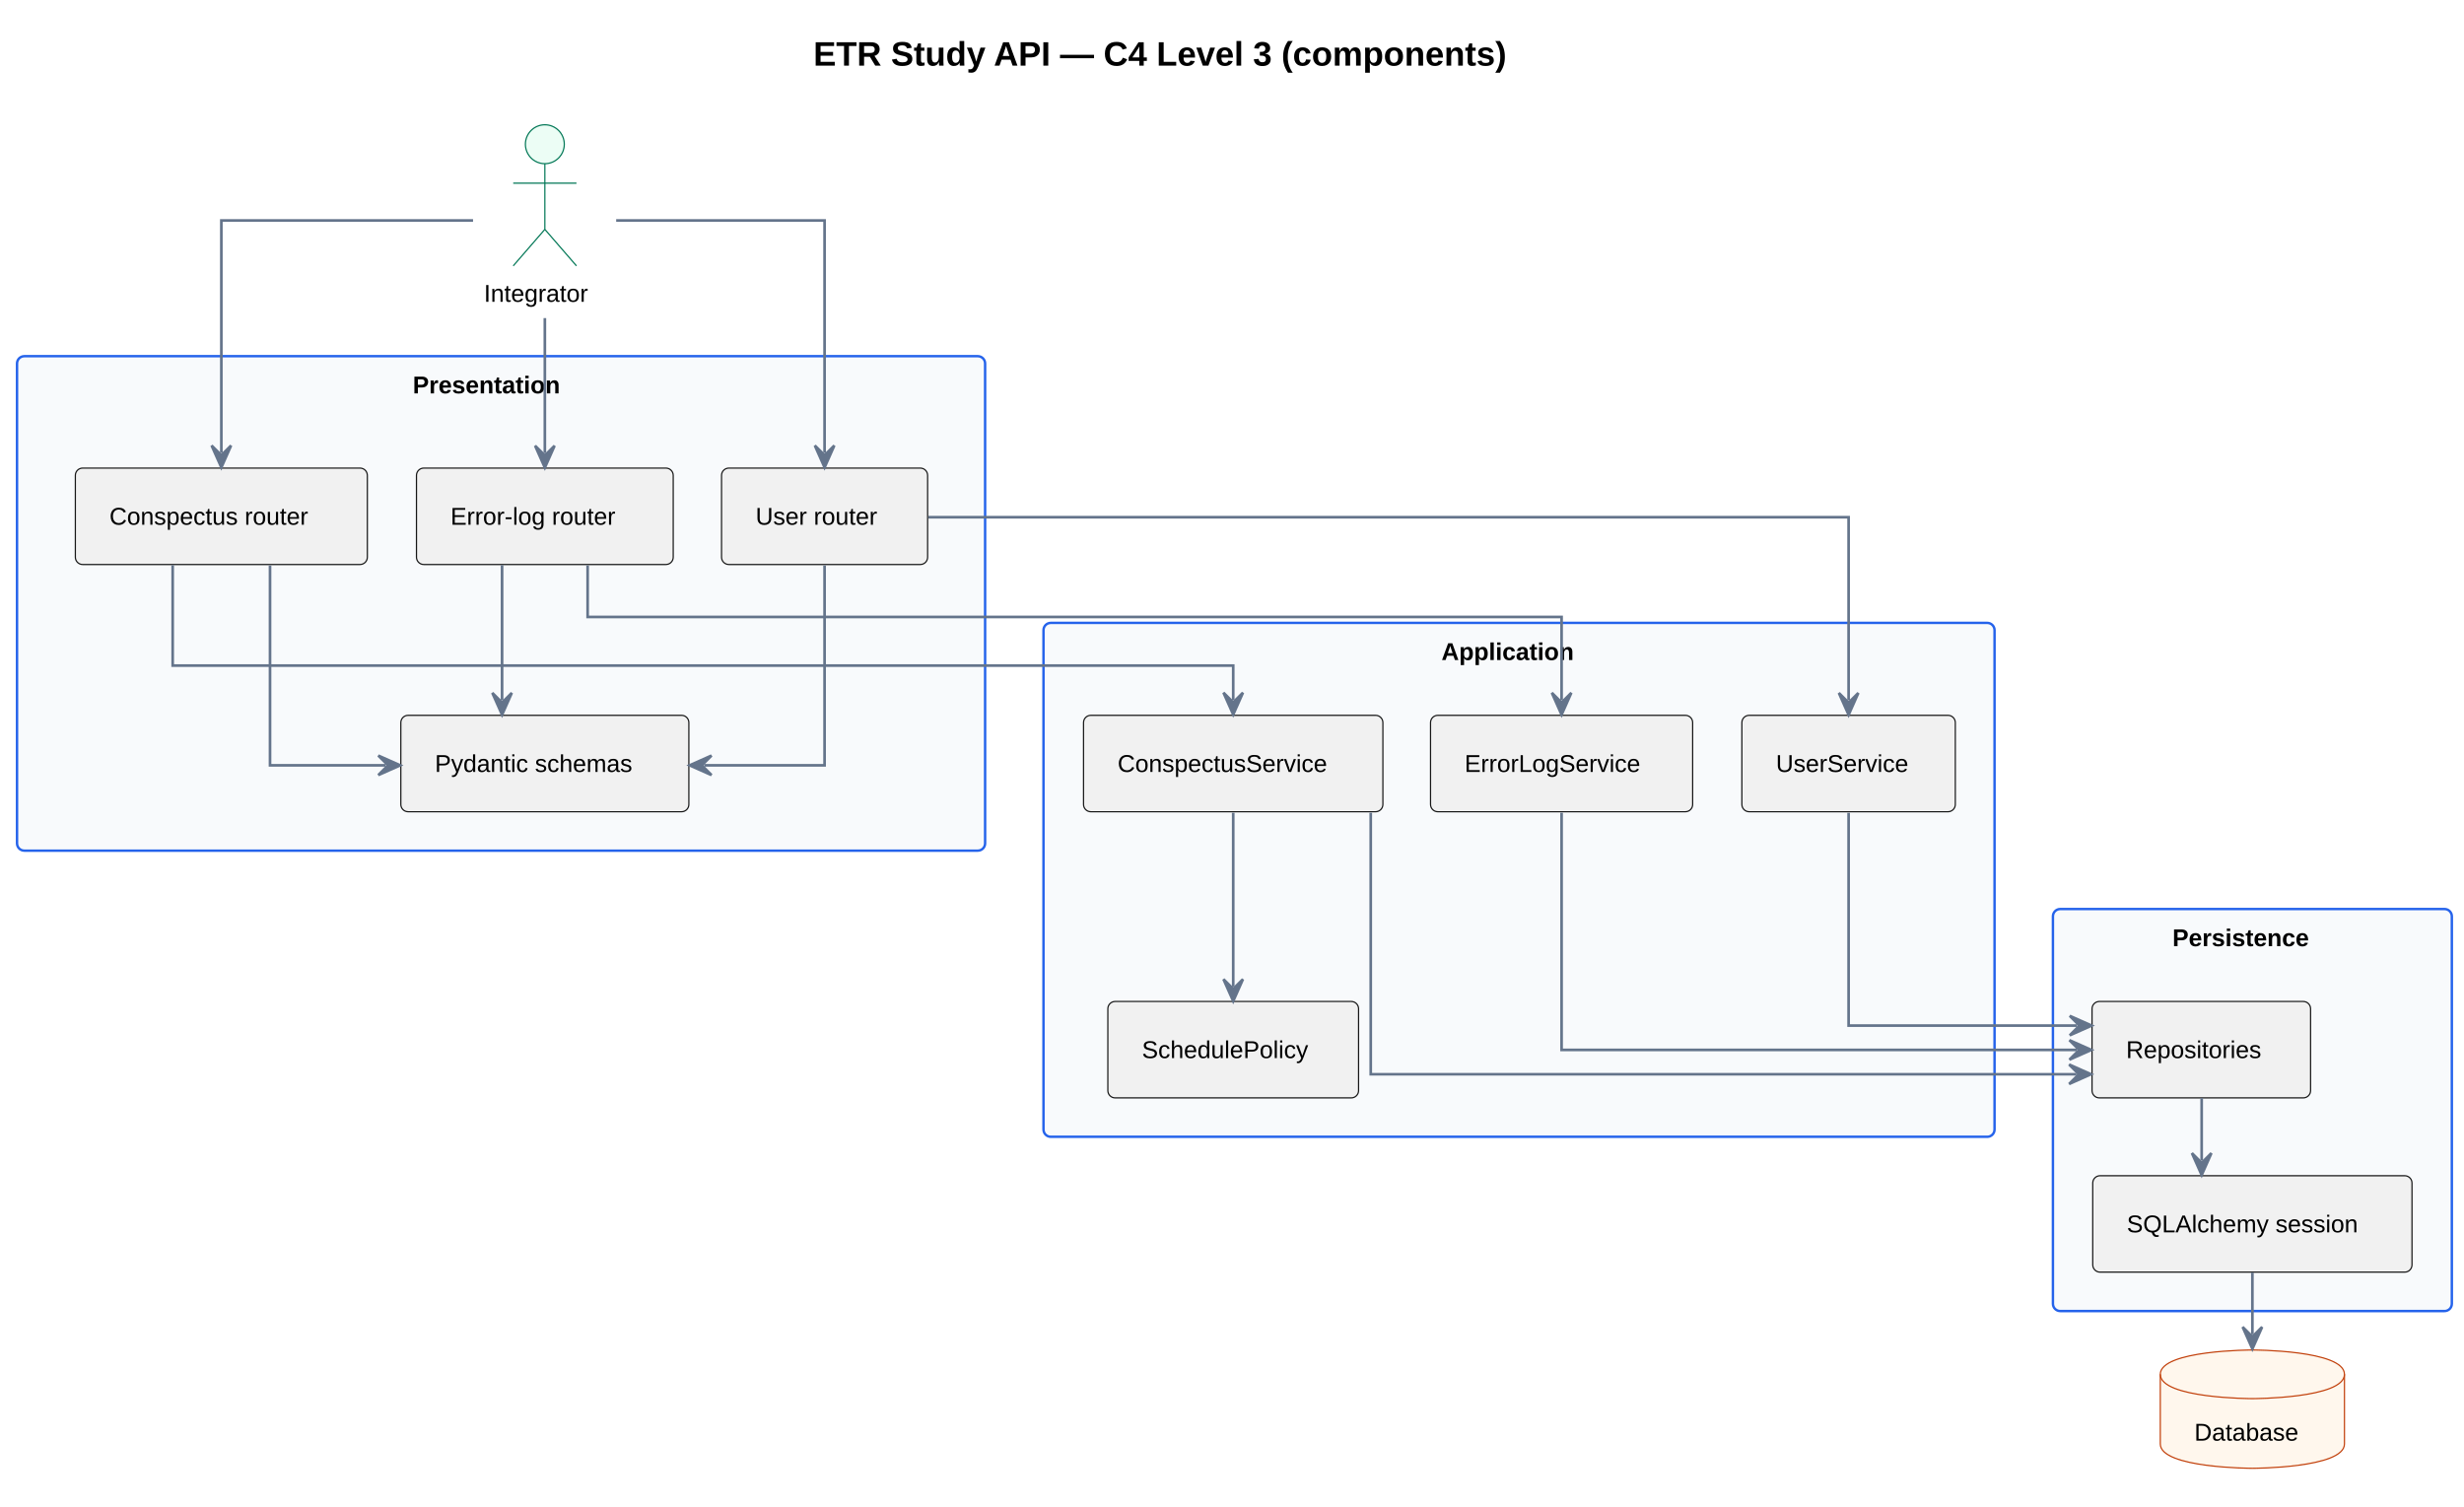
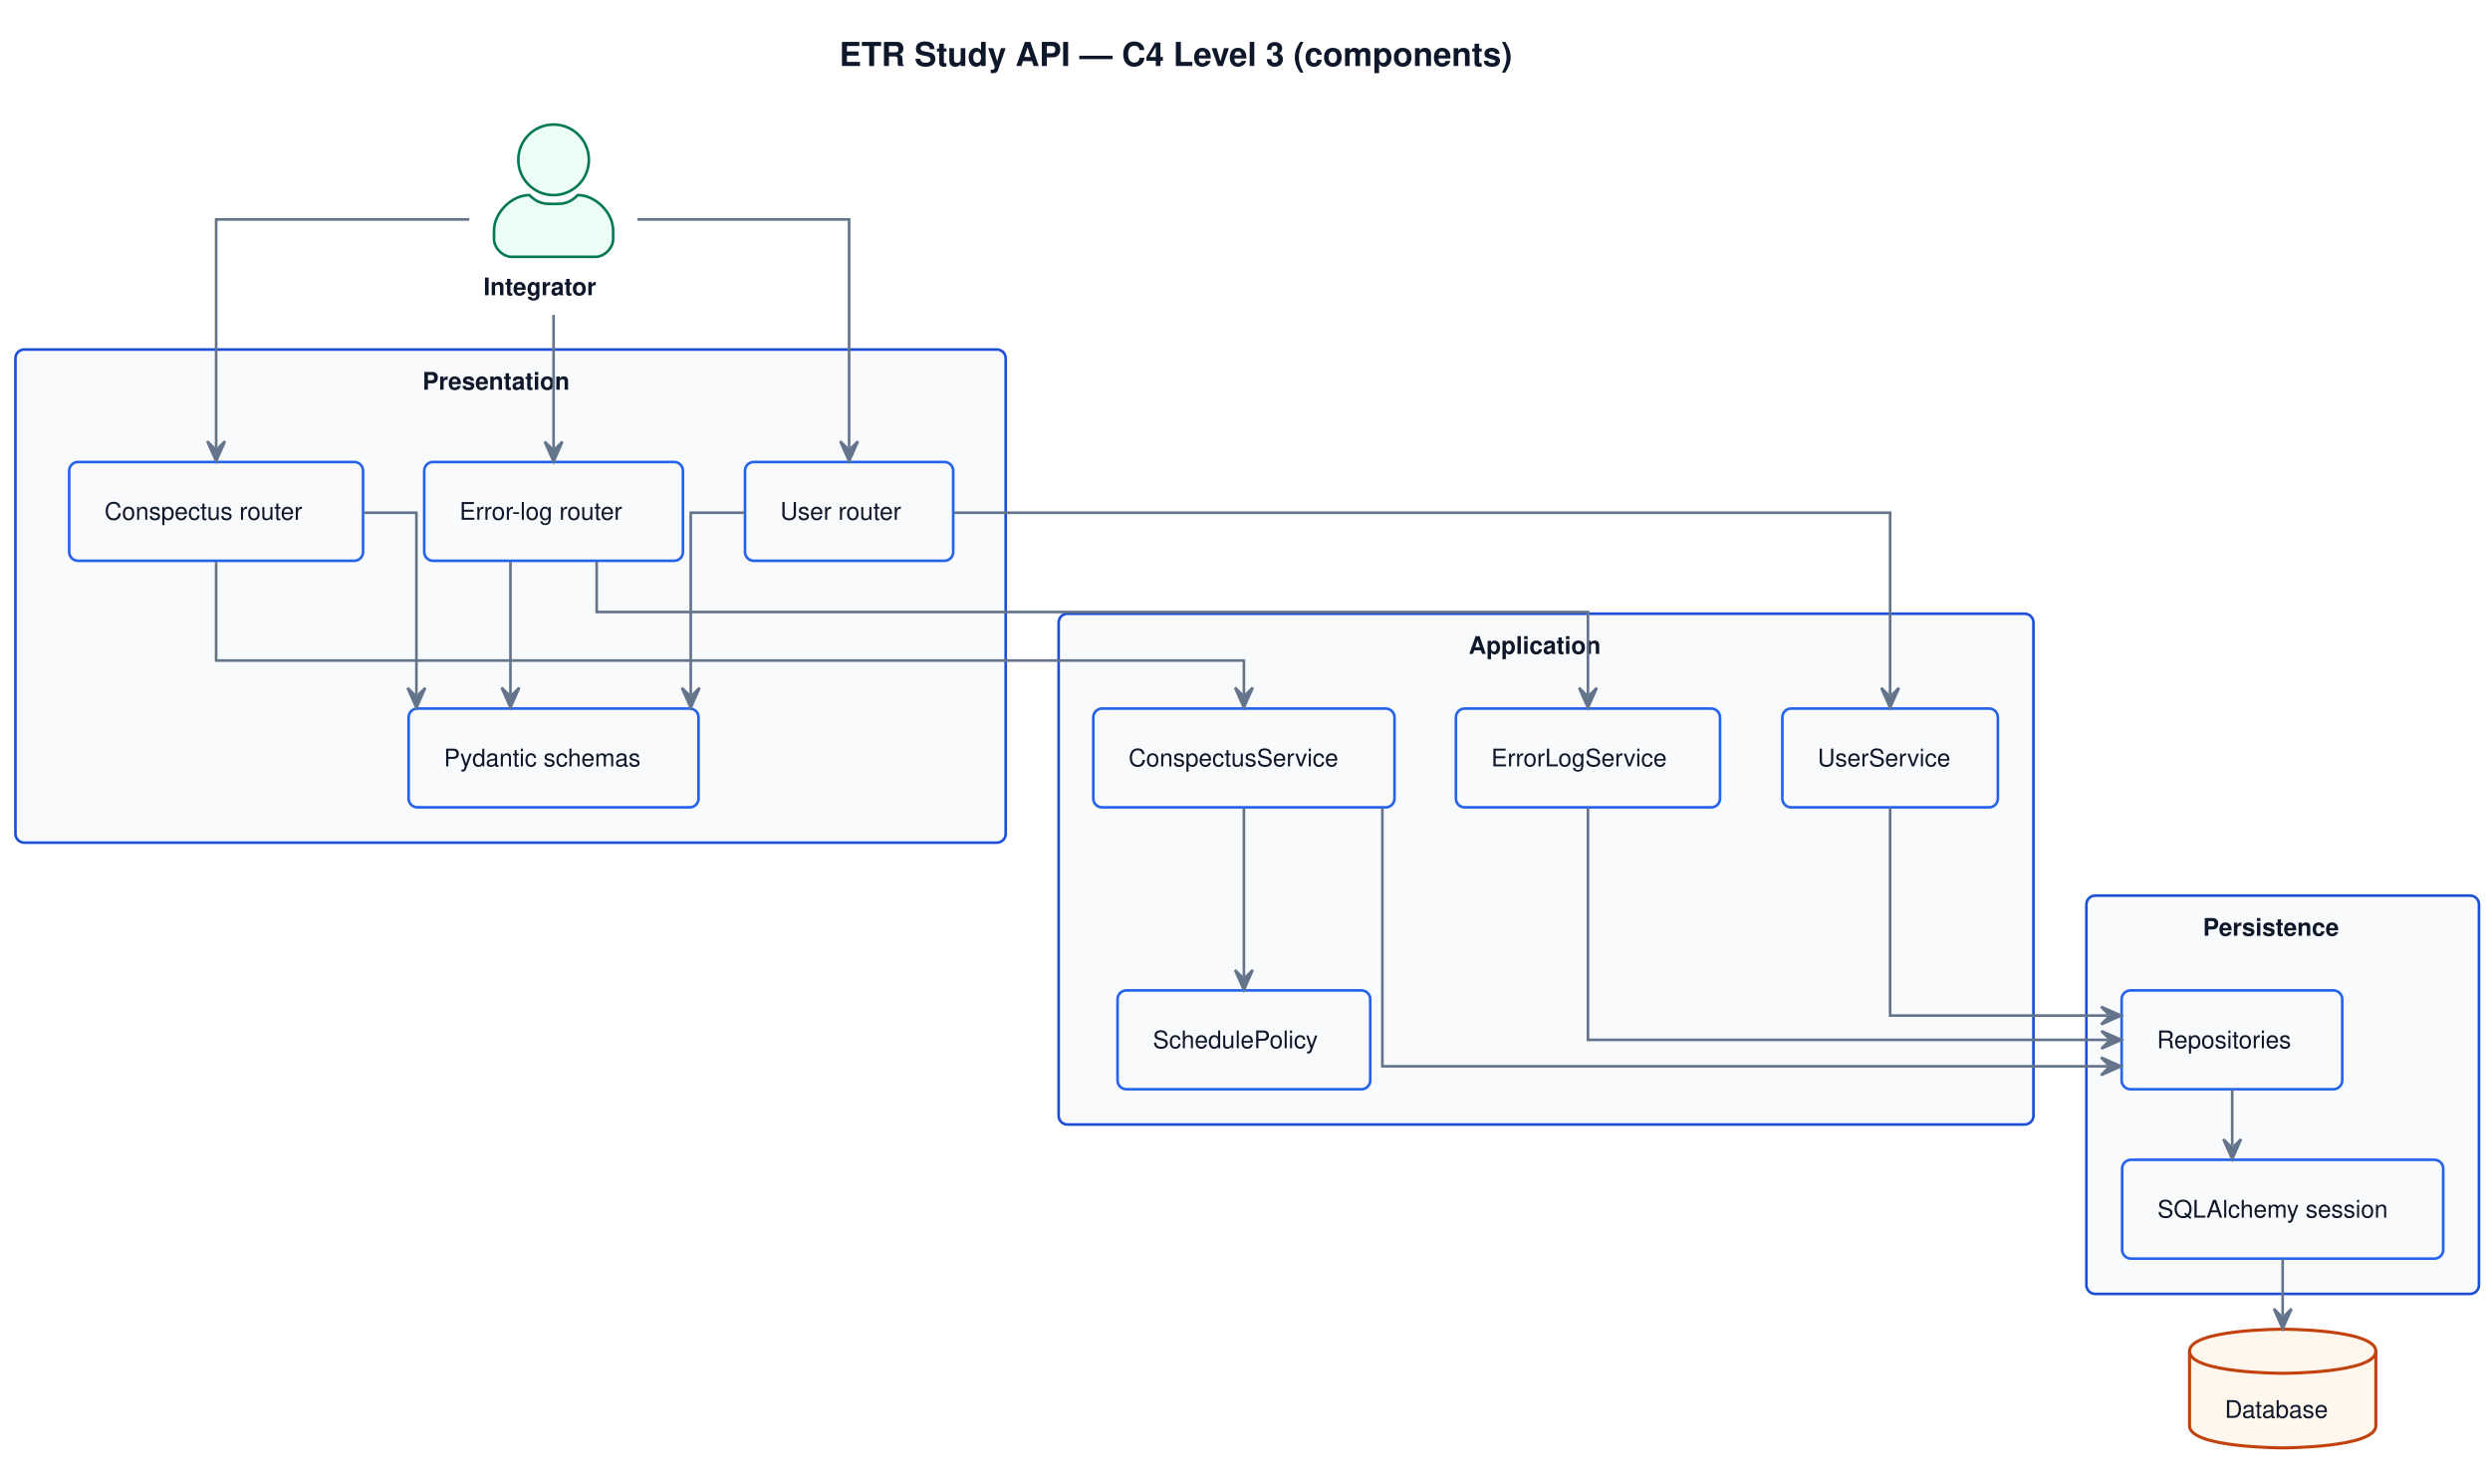
- <svg xmlns="http://www.w3.org/2000/svg" contentStyleType="text/css" data-diagram-type="DESCRIPTION" height="587.562px" preserveAspectRatio="none" style="width:960px;height:587px;background:#FFFFFF;" version="1.1" viewBox="0 0 960 587" width="960.948px" zoomAndPan="magnify">
+ <svg xmlns="http://www.w3.org/2000/svg" contentStyleType="text/css" data-diagram-type="DESCRIPTION" height="572.259px" preserveAspectRatio="none" style="width:960px;height:572px;background:#FFFFFF;" version="1.1" viewBox="0 0 960 572" width="960.85px" zoomAndPan="magnify">
  <defs />
  <g>
-     <g class="title" data-source-line="44">
-       <text fill="#000000" font-family="'Arial'" font-size="13.268" font-weight="bold" lengthAdjust="spacing" textLength="313.866" x="316.907" y="25.583">ETR Study API — C4 Level 3 (components)</text>
+     <g class="title" data-source-line="274">
+       <text fill="#0F172A" font-family="'Helvetica'" font-size="12.755" font-weight="bold" lengthAdjust="spacing" textLength="301.733" x="323.606" y="25.444">ETR Study API — C4 Level 3 (components)</text>
    </g>
-     <g class="cluster" data-qualified-name="Pres" data-source-line="50" id="ent0003">
-       <rect fill="#F8FAFC" height="192.644" rx="2.843" ry="2.843" style="stroke:#2563EB;stroke-width:0.948;" width="377.177" x="6.634" y="138.775" />
-       <text fill="#000000" font-family="'Arial'" font-size="9.477" font-weight="bold" lengthAdjust="spacing" textLength="68.823" x="160.811" y="153.258">Presentation</text>
+     <g class="cluster" data-qualified-name="Pres" data-source-line="280" id="ent0003">
+       <rect fill="#F8FAFC" height="190.138" rx="3.401" ry="3.401" style="stroke:#1D4ED8;stroke-width:1.02;" width="381.789" x="5.952" y="134.749" />
+       <text fill="#0F172A" font-family="'Helvetica'" font-size="9.353" font-weight="bold" lengthAdjust="spacing" textLength="67.926" x="162.884" y="150.234">Presentation</text>
    </g>
-     <g class="cluster" data-qualified-name="AppPkg" data-source-line="59" id="ent0008">
-       <rect fill="#F8FAFC" height="200.226" rx="2.843" ry="2.843" style="stroke:#2563EB;stroke-width:0.948;" width="370.543" x="406.555" y="242.679" />
-       <text fill="#000000" font-family="'Arial'" font-size="9.477" font-weight="bold" lengthAdjust="spacing" textLength="60.447" x="561.603" y="257.162">Application</text>
+     <g class="cluster" data-qualified-name="AppPkg" data-source-line="289" id="ent0008">
+       <rect fill="#F8FAFC" height="196.94" rx="3.401" ry="3.401" style="stroke:#1D4ED8;stroke-width:1.02;" width="375.837" x="408.149" y="236.617" />
+       <text fill="#0F172A" font-family="'Helvetica'" font-size="9.353" font-weight="bold" lengthAdjust="spacing" textLength="59.66" x="566.237" y="252.101">Application</text>
    </g>
-     <g class="cluster" data-qualified-name="PerPkg" data-source-line="66" id="ent0013">
-       <rect fill="#F8FAFC" height="156.633" rx="2.843" ry="2.843" style="stroke:#2563EB;stroke-width:0.948;" width="155.419" x="799.842" y="354.164" />
-       <text fill="#000000" font-family="'Arial'" font-size="9.477" font-weight="bold" lengthAdjust="spacing" textLength="62.326" x="846.389" y="368.647">Persistence</text>
+     <g class="cluster" data-qualified-name="PerPkg" data-source-line="296" id="ent0013">
+       <rect fill="#F8FAFC" height="153.575" rx="3.401" ry="3.401" style="stroke:#1D4ED8;stroke-width:1.02;" width="151.355" x="804.393" y="345.295" />
+       <text fill="#0F172A" font-family="'Helvetica'" font-size="9.353" font-weight="bold" lengthAdjust="spacing" textLength="61.514" x="849.314" y="360.779">Persistence</text>
    </g>
-     <g class="entity" data-qualified-name="Pres.UR" data-source-line="52" id="ent0004">
-       <rect fill="#F1F1F1" height="37.567" rx="2.843" ry="2.843" style="stroke:#181818;stroke-width:0.474;" width="80.291" x="281.12" y="182.369" />
-       <text fill="#000000" font-family="'Arial'" font-size="9.477" lengthAdjust="spacing" textLength="53.756" x="294.387" y="204.433">User router</text>
+     <g class="entity" data-qualified-name="Pres.UR" data-source-line="282" id="ent0004">
+       <rect fill="#F8FAFC" height="38.098" rx="3.401" ry="3.401" style="stroke:#2563EB;stroke-width:1.02;" width="80.266" x="287.235" y="178.115" />
+       <text fill="#0F172A" font-family="'Helvetica'" font-size="9.353" lengthAdjust="spacing" textLength="53.056" x="300.84" y="200.402">User router</text>
    </g>
-     <g class="entity" data-qualified-name="Pres.CR" data-source-line="53" id="ent0005">
-       <rect fill="#F1F1F1" height="37.567" rx="2.843" ry="2.843" style="stroke:#181818;stroke-width:0.474;" width="113.765" x="29.359" y="182.369" />
-       <text fill="#000000" font-family="'Arial'" font-size="9.477" lengthAdjust="spacing" textLength="87.23" x="42.627" y="204.433">Conspectus router</text>
+     <g class="entity" data-qualified-name="Pres.CR" data-source-line="283" id="ent0005">
+       <rect fill="#F8FAFC" height="38.098" rx="3.401" ry="3.401" style="stroke:#2563EB;stroke-width:1.02;" width="113.304" x="26.674" y="178.115" />
+       <text fill="#0F172A" font-family="'Helvetica'" font-size="9.353" lengthAdjust="spacing" textLength="86.094" x="40.279" y="200.402">Conspectus router</text>
    </g>
-     <g class="entity" data-qualified-name="Pres.ER" data-source-line="54" id="ent0006">
-       <rect fill="#F1F1F1" height="37.567" rx="2.843" ry="2.843" style="stroke:#181818;stroke-width:0.474;" width="100.031" x="162.262" y="182.369" />
-       <text fill="#000000" font-family="'Arial'" font-size="9.477" lengthAdjust="spacing" textLength="73.496" x="175.529" y="204.433">Error-log router</text>
+     <g class="entity" data-qualified-name="Pres.ER" data-source-line="284" id="ent0006">
+       <rect fill="#F8FAFC" height="38.098" rx="3.401" ry="3.401" style="stroke:#2563EB;stroke-width:1.02;" width="99.749" x="163.557" y="178.115" />
+       <text fill="#0F172A" font-family="'Helvetica'" font-size="9.353" lengthAdjust="spacing" textLength="72.539" x="177.162" y="200.402">Error-log router</text>
    </g>
-     <g class="entity" data-qualified-name="Pres.Sch" data-source-line="56" id="ent0007">
-       <rect fill="#F1F1F1" height="37.567" rx="2.843" ry="2.843" style="stroke:#181818;stroke-width:0.474;" width="112.22" x="156.168" y="278.691" />
-       <text fill="#000000" font-family="'Arial'" font-size="9.477" lengthAdjust="spacing" textLength="85.684" x="169.436" y="300.755">Pydantic schemas</text>
+     <g class="entity" data-qualified-name="Pres.Sch" data-source-line="286" id="ent0007">
+       <rect fill="#F8FAFC" height="38.098" rx="3.401" ry="3.401" style="stroke:#2563EB;stroke-width:1.02;" width="111.779" x="157.537" y="273.18" />
+       <text fill="#0F172A" font-family="'Helvetica'" font-size="9.353" lengthAdjust="spacing" textLength="84.569" x="171.142" y="295.467">Pydantic schemas</text>
    </g>
-     <g class="entity" data-qualified-name="AppPkg.USvc" data-source-line="60" id="ent0009">
-       <rect fill="#F1F1F1" height="37.567" rx="2.843" ry="2.843" style="stroke:#181818;stroke-width:0.474;" width="83.16" x="678.653" y="278.691" />
-       <text fill="#000000" font-family="'Arial'" font-size="9.477" lengthAdjust="spacing" textLength="56.625" x="691.92" y="300.755">UserService</text>
+     <g class="entity" data-qualified-name="AppPkg.USvc" data-source-line="290" id="ent0009">
+       <rect fill="#F8FAFC" height="38.098" rx="3.401" ry="3.401" style="stroke:#2563EB;stroke-width:1.02;" width="83.097" x="687.169" y="273.18" />
+       <text fill="#0F172A" font-family="'Helvetica'" font-size="9.353" lengthAdjust="spacing" textLength="55.888" x="700.774" y="295.467">UserService</text>
    </g>
-     <g class="entity" data-qualified-name="AppPkg.CSvc" data-source-line="61" id="ent0010">
-       <rect fill="#F1F1F1" height="37.567" rx="2.843" ry="2.843" style="stroke:#181818;stroke-width:0.474;" width="116.634" x="422.154" y="278.691" />
-       <text fill="#000000" font-family="'Arial'" font-size="9.477" lengthAdjust="spacing" textLength="90.099" x="435.421" y="300.755">ConspectusService</text>
+     <g class="entity" data-qualified-name="AppPkg.CSvc" data-source-line="291" id="ent0010">
+       <rect fill="#F8FAFC" height="38.098" rx="3.401" ry="3.401" style="stroke:#2563EB;stroke-width:1.02;" width="116.136" x="421.507" y="273.18" />
+       <text fill="#0F172A" font-family="'Helvetica'" font-size="9.353" lengthAdjust="spacing" textLength="88.926" x="435.112" y="295.467">ConspectusService</text>
    </g>
-     <g class="entity" data-qualified-name="AppPkg.ESvc" data-source-line="62" id="ent0011">
-       <rect fill="#F1F1F1" height="37.567" rx="2.843" ry="2.843" style="stroke:#181818;stroke-width:0.474;" width="102.127" x="557.35" y="278.691" />
-       <text fill="#000000" font-family="'Arial'" font-size="9.477" lengthAdjust="spacing" textLength="75.592" x="570.617" y="300.755">ErrorLogService</text>
+     <g class="entity" data-qualified-name="AppPkg.ESvc" data-source-line="292" id="ent0011">
+       <rect fill="#F8FAFC" height="38.098" rx="3.401" ry="3.401" style="stroke:#2563EB;stroke-width:1.02;" width="101.818" x="561.315" y="273.18" />
+       <text fill="#0F172A" font-family="'Helvetica'" font-size="9.353" lengthAdjust="spacing" textLength="74.608" x="574.92" y="295.467">ErrorLogService</text>
    </g>
-     <g class="entity" data-qualified-name="AppPkg.Pol" data-source-line="63" id="ent0012">
-       <rect fill="#F1F1F1" height="37.567" rx="2.843" ry="2.843" style="stroke:#181818;stroke-width:0.474;" width="97.68" x="431.63" y="390.176" />
-       <text fill="#000000" font-family="'Arial'" font-size="9.477" lengthAdjust="spacing" textLength="71.145" x="444.898" y="412.24">SchedulePolicy</text>
+     <g class="entity" data-qualified-name="AppPkg.Pol" data-source-line="293" id="ent0012">
+       <rect fill="#F8FAFC" height="38.098" rx="3.401" ry="3.401" style="stroke:#2563EB;stroke-width:1.02;" width="97.429" x="430.861" y="381.858" />
+       <text fill="#0F172A" font-family="'Helvetica'" font-size="9.353" lengthAdjust="spacing" textLength="70.219" x="444.466" y="404.145">SchedulePolicy</text>
    </g>
-     <g class="entity" data-qualified-name="PerPkg.Repo" data-source-line="67" id="ent0014">
-       <rect fill="#F1F1F1" height="37.567" rx="2.843" ry="2.843" style="stroke:#181818;stroke-width:0.474;" width="85.145" x="815.081" y="390.176" />
-       <text fill="#000000" font-family="'Arial'" font-size="9.477" lengthAdjust="spacing" textLength="58.61" x="828.348" y="412.24">Repositories</text>
+     <g class="entity" data-qualified-name="PerPkg.Repo" data-source-line="297" id="ent0014">
+       <rect fill="#F8FAFC" height="38.098" rx="3.401" ry="3.401" style="stroke:#2563EB;stroke-width:1.02;" width="85.057" x="817.981" y="381.858" />
+       <text fill="#0F172A" font-family="'Helvetica'" font-size="9.353" lengthAdjust="spacing" textLength="57.847" x="831.586" y="404.145">Repositories</text>
    </g>
-     <g class="entity" data-qualified-name="PerPkg.Sess" data-source-line="68" id="ent0015">
-       <rect fill="#F1F1F1" height="37.567" rx="2.843" ry="2.843" style="stroke:#181818;stroke-width:0.474;" width="124.385" x="815.356" y="458.068" />
-       <text fill="#000000" font-family="'Arial'" font-size="9.477" lengthAdjust="spacing" textLength="97.85" x="828.623" y="480.132">SQLAlchemy session</text>
+     <g class="entity" data-qualified-name="PerPkg.Sess" data-source-line="298" id="ent0015">
+       <rect fill="#F8FAFC" height="38.098" rx="3.401" ry="3.401" style="stroke:#2563EB;stroke-width:1.02;" width="123.786" x="818.177" y="447.162" />
+       <text fill="#0F172A" font-family="'Helvetica'" font-size="9.353" lengthAdjust="spacing" textLength="96.576" x="831.782" y="469.449">SQLAlchemy session</text>
    </g>
-     <g class="entity" data-qualified-name="Client" data-source-line="48" id="ent0002">
-       <ellipse cx="212.279" cy="56.194" fill="#ECFDF5" rx="7.581" ry="7.581" style="stroke:#047857;stroke-width:0.474;" />
-       <path d="M212.279,63.776 L212.279,89.363 M199.959,71.357 L224.599,71.357 M212.279,89.363 L199.959,103.579 M212.279,89.363 L224.599,103.579" fill="none" style="stroke:#047857;stroke-width:0.474;" />
-       <text fill="#000000" font-family="'Arial'" font-size="9.477" lengthAdjust="spacing" textLength="47.477" x="188.541" y="117.587">Integrator</text>
+     <g class="entity" data-qualified-name="Client" data-source-line="278" id="ent0002">
+       <ellipse cx="213.43" cy="61.614" fill="#ECFDF5" rx="13.605" ry="13.605" style="stroke:#047857;stroke-width:1.02;" />
+       <path d="M213.43,78.621 C216.831,78.621 219.382,78.621 222.783,75.219 C229.586,75.219 236.388,82.022 236.388,88.824 L236.388,92.225 C236.388,95.627 232.987,99.028 229.586,99.028 L197.274,99.028 C193.873,99.028 190.471,95.627 190.471,92.225 L190.471,88.824 C190.471,82.022 197.274,75.219 204.076,75.219 C207.478,78.621 210.029,78.621 213.43,78.621" fill="#ECFDF5" style="stroke:#047857;stroke-width:1.02;" />
+       <text fill="#0F172A" font-family="'Helvetica'" font-size="9.353" font-weight="bold" lengthAdjust="spacing" textLength="54.084" x="186.388" y="113.832">Integrator</text>
    </g>
-     <g class="entity" data-qualified-name="Db" data-source-line="71" id="ent0016">
-       <path d="M841.673,535.436 C841.673,525.96 877.549,525.96 877.549,525.96 C877.549,525.96 913.426,525.96 913.426,535.436 L913.426,562.578 C913.426,572.055 877.549,572.055 877.549,572.055 C877.549,572.055 841.673,572.055 841.673,562.578 L841.673,535.436" fill="#FFF7ED" style="stroke:#C2410C;stroke-width:0.474;" />
-       <path d="M841.673,535.436 C841.673,544.913 877.549,544.913 877.549,544.913 C877.549,544.913 913.426,544.913 913.426,535.436" fill="none" style="stroke:#C2410C;stroke-width:0.474;" />
-       <text fill="#000000" font-family="'Arial'" font-size="9.477" lengthAdjust="spacing" textLength="45.218" x="854.94" y="561.291">Database</text>
+     <g class="entity" data-qualified-name="Db" data-source-line="301" id="ent0016">
+       <path d="M844.154,520.977 C844.154,512.474 880.073,512.474 880.073,512.474 C880.073,512.474 915.993,512.474 915.993,520.977 L915.993,549.722 C915.993,558.225 880.073,558.225 880.073,558.225 C880.073,558.225 844.154,558.225 844.154,549.722 L844.154,520.977" fill="#FFF7ED" style="stroke:#C2410C;stroke-width:1.19;" />
+       <path d="M844.154,520.977 C844.154,529.48 880.073,529.48 880.073,529.48 C880.073,529.48 915.993,529.48 915.993,520.977" fill="none" style="stroke:#C2410C;stroke-width:1.19;" />
+       <text fill="#0F172A" font-family="'Helvetica'" font-size="9.353" lengthAdjust="spacing" textLength="44.63" x="857.759" y="546.665">Database</text>
    </g>
-     <g class="link" data-entity-1="ent0002" data-entity-2="ent0004" data-link-type="dependency" data-source-line="73" id="lnk17">
-       <path d="M240.066,85.895 C272.354,85.895 321.264,85.895 321.264,85.895 C321.264,85.895 321.264,143.694 321.264,176.427" fill="none" id="Client-to-UR" style="stroke:#64748B;stroke-width:1.042;" />
-       <polygon fill="#64748B" points="321.264,182.113,325.054,173.584,321.264,177.374,317.473,173.584,321.264,182.113" style="stroke:#64748B;stroke-width:1.042;" />
+     <g class="link" data-entity-1="ent0002" data-entity-2="ent0004" data-link-type="dependency" data-source-line="303" id="lnk17">
+       <path d="M245.774,84.598 C279.463,84.598 327.369,84.598 327.369,84.598 C327.369,84.598 327.369,140.523 327.369,172.707" fill="none" id="Client-to-UR" style="stroke:#64748B;stroke-width:1.02;" />
+       <polygon fill="#64748B" points="327.369,177.809,330.771,170.156,327.369,173.558,323.968,170.156,327.369,177.809" style="stroke:#64748B;stroke-width:1.02;" />
    </g>
-     <g class="link" data-entity-1="ent0002" data-entity-2="ent0005" data-link-type="dependency" data-source-line="74" id="lnk18">
-       <path d="M184.305,85.895 C147.175,85.895 86.239,85.895 86.239,85.895 C86.239,85.895 86.239,143.694 86.239,176.427" fill="none" id="Client-to-CR" style="stroke:#64748B;stroke-width:1.042;" />
-       <polygon fill="#64748B" points="86.239,182.113,90.03,173.584,86.239,177.374,82.448,173.584,86.239,182.113" style="stroke:#64748B;stroke-width:1.042;" />
+     <g class="link" data-entity-1="ent0002" data-entity-2="ent0005" data-link-type="dependency" data-source-line="304" id="lnk18">
+       <path d="M180.938,84.598 C142.401,84.598 83.33,84.598 83.33,84.598 C83.33,84.598 83.33,140.523 83.33,172.707" fill="none" id="Client-to-CR" style="stroke:#64748B;stroke-width:1.02;" />
+       <polygon fill="#64748B" points="83.33,177.809,86.732,170.156,83.33,173.558,79.929,170.156,83.33,177.809" style="stroke:#64748B;stroke-width:1.02;" />
    </g>
-     <g class="link" data-entity-1="ent0002" data-entity-2="ent0006" data-link-type="dependency" data-source-line="75" id="lnk19">
-       <path d="M212.28,123.935 C212.28,143.485 212.28,160.743 212.28,176.512" fill="none" id="Client-to-ER" style="stroke:#64748B;stroke-width:1.042;" />
-       <polygon fill="#64748B" points="212.28,182.198,216.071,173.669,212.28,177.46,208.49,173.669,212.28,182.198" style="stroke:#64748B;stroke-width:1.042;" />
+     <g class="link" data-entity-1="ent0002" data-entity-2="ent0006" data-link-type="dependency" data-source-line="305" id="lnk19">
+       <path d="M213.428,121.408 C213.428,140.327 213.428,157.393 213.428,172.843" fill="none" id="Client-to-ER" style="stroke:#64748B;stroke-width:1.02;" />
+       <polygon fill="#64748B" points="213.428,177.945,216.829,170.292,213.428,173.694,210.027,170.292,213.428,177.945" style="stroke:#64748B;stroke-width:1.02;" />
    </g>
-     <g class="link" data-entity-1="ent0004" data-entity-2="ent0007" data-link-type="dependency" data-source-line="77" id="lnk20">
-       <path d="M321.264,220.314 C321.264,248.593 321.264,298.175 321.264,298.175 C321.264,298.175 300.964,298.175 274.372,298.175" fill="none" id="UR-to-Sch" style="stroke:#64748B;stroke-width:1.042;" />
-       <polygon fill="#64748B" points="268.686,298.175,277.215,301.966,273.425,298.175,277.215,294.384,268.686,298.175" style="stroke:#64748B;stroke-width:1.042;" />
+     <g class="link" data-entity-1="ent0004" data-entity-2="ent0007" data-link-type="dependency" data-source-line="307" id="lnk20">
+       <path d="M286.98,197.689 C275.628,197.689 266.309,197.689 266.309,197.689 C266.309,197.689 266.309,240.111 266.309,267.772" fill="none" id="UR-to-Sch" style="stroke:#64748B;stroke-width:1.02;" />
+       <polygon fill="#64748B" points="266.309,272.874,269.71,265.221,266.309,268.622,262.907,265.221,266.309,272.874" style="stroke:#64748B;stroke-width:1.02;" />
    </g>
-     <g class="link" data-entity-1="ent0005" data-entity-2="ent0007" data-link-type="dependency" data-source-line="78" id="lnk21">
-       <path d="M105.202,220.314 C105.202,248.593 105.202,298.175 105.202,298.175 C105.202,298.175 124.43,298.175 150.236,298.175" fill="none" id="CR-to-Sch" style="stroke:#64748B;stroke-width:1.042;" />
-       <polygon fill="#64748B" points="155.922,298.175,147.393,294.384,151.183,298.175,147.393,301.966,155.922,298.175" style="stroke:#64748B;stroke-width:1.042;" />
+     <g class="link" data-entity-1="ent0005" data-entity-2="ent0007" data-link-type="dependency" data-source-line="308" id="lnk21">
+       <path d="M140.259,197.689 C151.831,197.689 160.547,197.689 160.547,197.689 C160.547,197.689 160.547,240.111 160.547,267.772" fill="none" id="CR-to-Sch" style="stroke:#64748B;stroke-width:1.02;" />
+       <polygon fill="#64748B" points="160.547,272.874,163.948,265.221,160.547,268.622,157.146,265.221,160.547,272.874" style="stroke:#64748B;stroke-width:1.02;" />
    </g>
-     <g class="link" data-entity-1="ent0006" data-entity-2="ent0007" data-link-type="dependency" data-source-line="79" id="lnk22">
-       <path d="M195.611,220.181 C195.611,237.069 195.611,255.918 195.611,272.796" fill="none" id="ER-to-Sch" style="stroke:#64748B;stroke-width:1.042;" />
-       <polygon fill="#64748B" points="195.611,278.482,199.401,269.953,195.611,273.744,191.82,269.953,195.611,278.482" style="stroke:#64748B;stroke-width:1.042;" />
+     <g class="link" data-entity-1="ent0006" data-entity-2="ent0007" data-link-type="dependency" data-source-line="309" id="lnk22">
+       <path d="M196.804,216.626 C196.804,233.037 196.804,251.284 196.804,267.687" fill="none" id="ER-to-Sch" style="stroke:#64748B;stroke-width:1.02;" />
+       <polygon fill="#64748B" points="196.804,272.789,200.206,265.136,196.804,268.537,193.403,265.136,196.804,272.789" style="stroke:#64748B;stroke-width:1.02;" />
    </g>
-     <g class="link" data-entity-1="ent0004" data-entity-2="ent0009" data-link-type="dependency" data-source-line="81" id="lnk23">
-       <path d="M361.711,201.512 C463.141,201.512 720.237,201.512 720.237,201.512 C720.237,201.512 720.237,244.859 720.237,272.825" fill="none" id="UR-to-USvc" style="stroke:#64748B;stroke-width:1.042;" />
-       <polygon fill="#64748B" points="720.237,278.511,724.028,269.982,720.237,273.772,716.446,269.982,720.237,278.511" style="stroke:#64748B;stroke-width:1.042;" />
+     <g class="link" data-entity-1="ent0004" data-entity-2="ent0009" data-link-type="dependency" data-source-line="311" id="lnk23">
+       <path d="M367.691,197.689 C469.465,197.689 728.716,197.689 728.716,197.689 C728.716,197.689 728.716,240.111 728.716,267.772" fill="none" id="UR-to-USvc" style="stroke:#64748B;stroke-width:1.02;" />
+       <polygon fill="#64748B" points="728.716,272.874,732.117,265.221,728.716,268.622,725.314,265.221,728.716,272.874" style="stroke:#64748B;stroke-width:1.02;" />
    </g>
-     <g class="link" data-entity-1="ent0005" data-entity-2="ent0010" data-link-type="dependency" data-source-line="82" id="lnk24">
-       <path d="M67.276,220.2 C67.276,237.163 67.276,259.32 67.276,259.32 C67.276,259.32 480.474,259.32 480.474,259.32 C480.474,259.32 480.474,263.168 480.474,272.711" fill="none" id="CR-to-CSvc" style="stroke:#64748B;stroke-width:1.042;" />
-       <polygon fill="#64748B" points="480.474,278.397,484.265,269.868,480.474,273.659,476.683,269.868,480.474,278.397" style="stroke:#64748B;stroke-width:1.042;" />
+     <g class="link" data-entity-1="ent0005" data-entity-2="ent0010" data-link-type="dependency" data-source-line="312" id="lnk24">
+       <path d="M83.33,216.626 C83.33,233.309 83.33,254.66 83.33,254.66 C83.33,254.66 479.575,254.66 479.575,254.66 C479.575,254.66 479.575,258.512 479.575,267.687" fill="none" id="CR-to-CSvc" style="stroke:#64748B;stroke-width:1.02;" />
+       <polygon fill="#64748B" points="479.575,272.789,482.976,265.136,479.575,268.537,476.174,265.136,479.575,272.789" style="stroke:#64748B;stroke-width:1.02;" />
    </g>
-     <g class="link" data-entity-1="ent0006" data-entity-2="ent0011" data-link-type="dependency" data-source-line="83" id="lnk25">
-       <path d="M228.95,220.295 C228.95,230.255 228.95,240.367 228.95,240.367 C228.95,240.367 608.411,240.367 608.411,240.367 C608.411,240.367 608.411,256.155 608.411,272.768" fill="none" id="ER-to-ESvc" style="stroke:#64748B;stroke-width:1.042;" />
-       <polygon fill="#64748B" points="608.411,278.454,612.201,269.925,608.411,273.716,604.62,269.925,608.411,278.454" style="stroke:#64748B;stroke-width:1.042;" />
+     <g class="link" data-entity-1="ent0006" data-entity-2="ent0011" data-link-type="dependency" data-source-line="313" id="lnk25">
+       <path d="M230.051,216.558 C230.051,226.251 230.051,235.953 230.051,235.953 C230.051,235.953 612.223,235.953 612.223,235.953 C612.223,235.953 612.223,251.48 612.223,267.763" fill="none" id="ER-to-ESvc" style="stroke:#64748B;stroke-width:1.02;" />
+       <polygon fill="#64748B" points="612.223,272.865,615.624,265.212,612.223,268.614,608.822,265.212,612.223,272.865" style="stroke:#64748B;stroke-width:1.02;" />
    </g>
-     <g class="link" data-entity-1="ent0010" data-entity-2="ent0012" data-link-type="dependency" data-source-line="85" id="lnk26">
-       <path d="M480.474,316.636 C480.474,337.182 480.474,363.906 480.474,384.357" fill="none" id="CSvc-to-Pol" style="stroke:#64748B;stroke-width:1.042;" />
-       <polygon fill="#64748B" points="480.474,390.043,484.265,381.514,480.474,385.305,476.683,381.514,480.474,390.043" style="stroke:#64748B;stroke-width:1.042;" />
+     <g class="link" data-entity-1="ent0010" data-entity-2="ent0012" data-link-type="dependency" data-source-line="315" id="lnk26">
+       <path d="M479.575,311.656 C479.575,331.443 479.575,356.825 479.575,376.544" fill="none" id="CSvc-to-Pol" style="stroke:#64748B;stroke-width:1.02;" />
+       <polygon fill="#64748B" points="479.575,381.645,482.976,373.993,479.575,377.394,476.174,373.993,479.575,381.645" style="stroke:#64748B;stroke-width:1.02;" />
    </g>
-     <g class="link" data-entity-1="ent0009" data-entity-2="ent0014" data-link-type="dependency" data-source-line="86" id="lnk27">
-       <path d="M720.237,316.674 C720.237,346.251 720.237,399.577 720.237,399.577 C720.237,399.577 768.9,399.577 809.243,399.577" fill="none" id="USvc-to-Repo" style="stroke:#64748B;stroke-width:1.042;" />
-       <polygon fill="#64748B" points="814.929,399.577,806.4,395.786,810.191,399.577,806.4,403.368,814.929,399.577" style="stroke:#64748B;stroke-width:1.042;" />
+     <g class="link" data-entity-1="ent0009" data-entity-2="ent0014" data-link-type="dependency" data-source-line="316" id="lnk27">
+       <path d="M728.716,311.614 C728.716,340.524 728.716,391.56 728.716,391.56 C728.716,391.56 774.139,391.56 812.624,391.56" fill="none" id="USvc-to-Repo" style="stroke:#64748B;stroke-width:1.02;" />
+       <polygon fill="#64748B" points="817.726,391.56,810.073,388.159,813.475,391.56,810.073,394.961,817.726,391.56" style="stroke:#64748B;stroke-width:1.02;" />
    </g>
-     <g class="link" data-entity-1="ent0010" data-entity-2="ent0014" data-link-type="dependency" data-source-line="87" id="lnk28">
-       <path d="M534.056,316.655 C534.056,350.79 534.056,418.531 534.056,418.531 C534.056,418.531 720.967,418.531 808.997,418.531" fill="none" id="CSvc-to-Repo" style="stroke:#64748B;stroke-width:1.042;" />
-       <polygon fill="#64748B" points="814.683,418.531,806.154,414.74,809.944,418.531,806.154,422.321,814.683,418.531" style="stroke:#64748B;stroke-width:1.042;" />
+     <g class="link" data-entity-1="ent0010" data-entity-2="ent0014" data-link-type="dependency" data-source-line="317" id="lnk28">
+       <path d="M532.966,311.597 C532.966,345.286 532.966,411.117 532.966,411.117 C532.966,411.117 723.801,411.117 812.59,411.117" fill="none" id="CSvc-to-Repo" style="stroke:#64748B;stroke-width:1.02;" />
+       <polygon fill="#64748B" points="817.692,411.117,810.039,407.716,813.441,411.117,810.039,414.518,817.692,411.117" style="stroke:#64748B;stroke-width:1.02;" />
    </g>
-     <g class="link" data-entity-1="ent0011" data-entity-2="ent0014" data-link-type="dependency" data-source-line="88" id="lnk29">
-       <path d="M608.411,316.655 C608.411,348.554 608.411,409.054 608.411,409.054 C608.411,409.054 737.854,409.054 809.12,409.054" fill="none" id="ESvc-to-Repo" style="stroke:#64748B;stroke-width:1.042;" />
-       <polygon fill="#64748B" points="814.806,409.054,806.277,405.263,810.067,409.054,806.277,412.844,814.806,409.054" style="stroke:#64748B;stroke-width:1.042;" />
+     <g class="link" data-entity-1="ent0011" data-entity-2="ent0014" data-link-type="dependency" data-source-line="318" id="lnk29">
+       <path d="M612.223,311.656 C612.223,342.922 612.223,400.913 612.223,400.913 C612.223,400.913 741.742,400.913 812.726,400.913" fill="none" id="ESvc-to-Repo" style="stroke:#64748B;stroke-width:1.02;" />
+       <polygon fill="#64748B" points="817.828,400.913,810.175,397.512,813.577,400.913,810.175,404.315,817.828,400.913" style="stroke:#64748B;stroke-width:1.02;" />
    </g>
-     <g class="link" data-entity-1="ent0014" data-entity-2="ent0015" data-link-type="dependency" data-source-line="90" id="lnk30">
-       <path d="M857.793,427.865 C857.793,437.209 857.793,442.763 857.793,452.116" fill="none" id="Repo-to-Sess" style="stroke:#64748B;stroke-width:1.042;" />
-       <polygon fill="#64748B" points="857.793,457.802,861.583,449.273,857.793,453.064,854.002,449.273,857.793,457.802" style="stroke:#64748B;stroke-width:1.042;" />
+     <g class="link" data-entity-1="ent0014" data-entity-2="ent0015" data-link-type="dependency" data-source-line="320" id="lnk30">
+       <path d="M860.607,420.147 C860.607,428.574 860.607,433.344 860.607,441.779" fill="none" id="Repo-to-Sess" style="stroke:#64748B;stroke-width:1.02;" />
+       <polygon fill="#64748B" points="860.607,446.881,864.009,439.228,860.607,442.63,857.206,439.228,860.607,446.881" style="stroke:#64748B;stroke-width:1.02;" />
    </g>
-     <g class="link" data-entity-1="ent0015" data-entity-2="ent0016" data-link-type="dependency" data-source-line="91" id="lnk31">
-       <path d="M877.552,495.804 C877.552,504.911 877.552,510.219 877.552,519.847" fill="none" id="Sess-to-Db" style="stroke:#64748B;stroke-width:1.042;" />
-       <polygon fill="#64748B" points="877.552,525.533,881.342,517.004,877.552,520.795,873.761,517.004,877.552,525.533" style="stroke:#64748B;stroke-width:1.042;" />
+     <g class="link" data-entity-1="ent0015" data-entity-2="ent0016" data-link-type="dependency" data-source-line="321" id="lnk31">
+       <path d="M880.071,485.468 C880.071,493.776 880.071,498.469 880.071,507.16" fill="none" id="Sess-to-Db" style="stroke:#64748B;stroke-width:1.02;" />
+       <polygon fill="#64748B" points="880.071,512.262,883.472,504.609,880.071,508.01,876.67,504.609,880.071,512.262" style="stroke:#64748B;stroke-width:1.02;" />
    </g>
  </g>
</svg>
